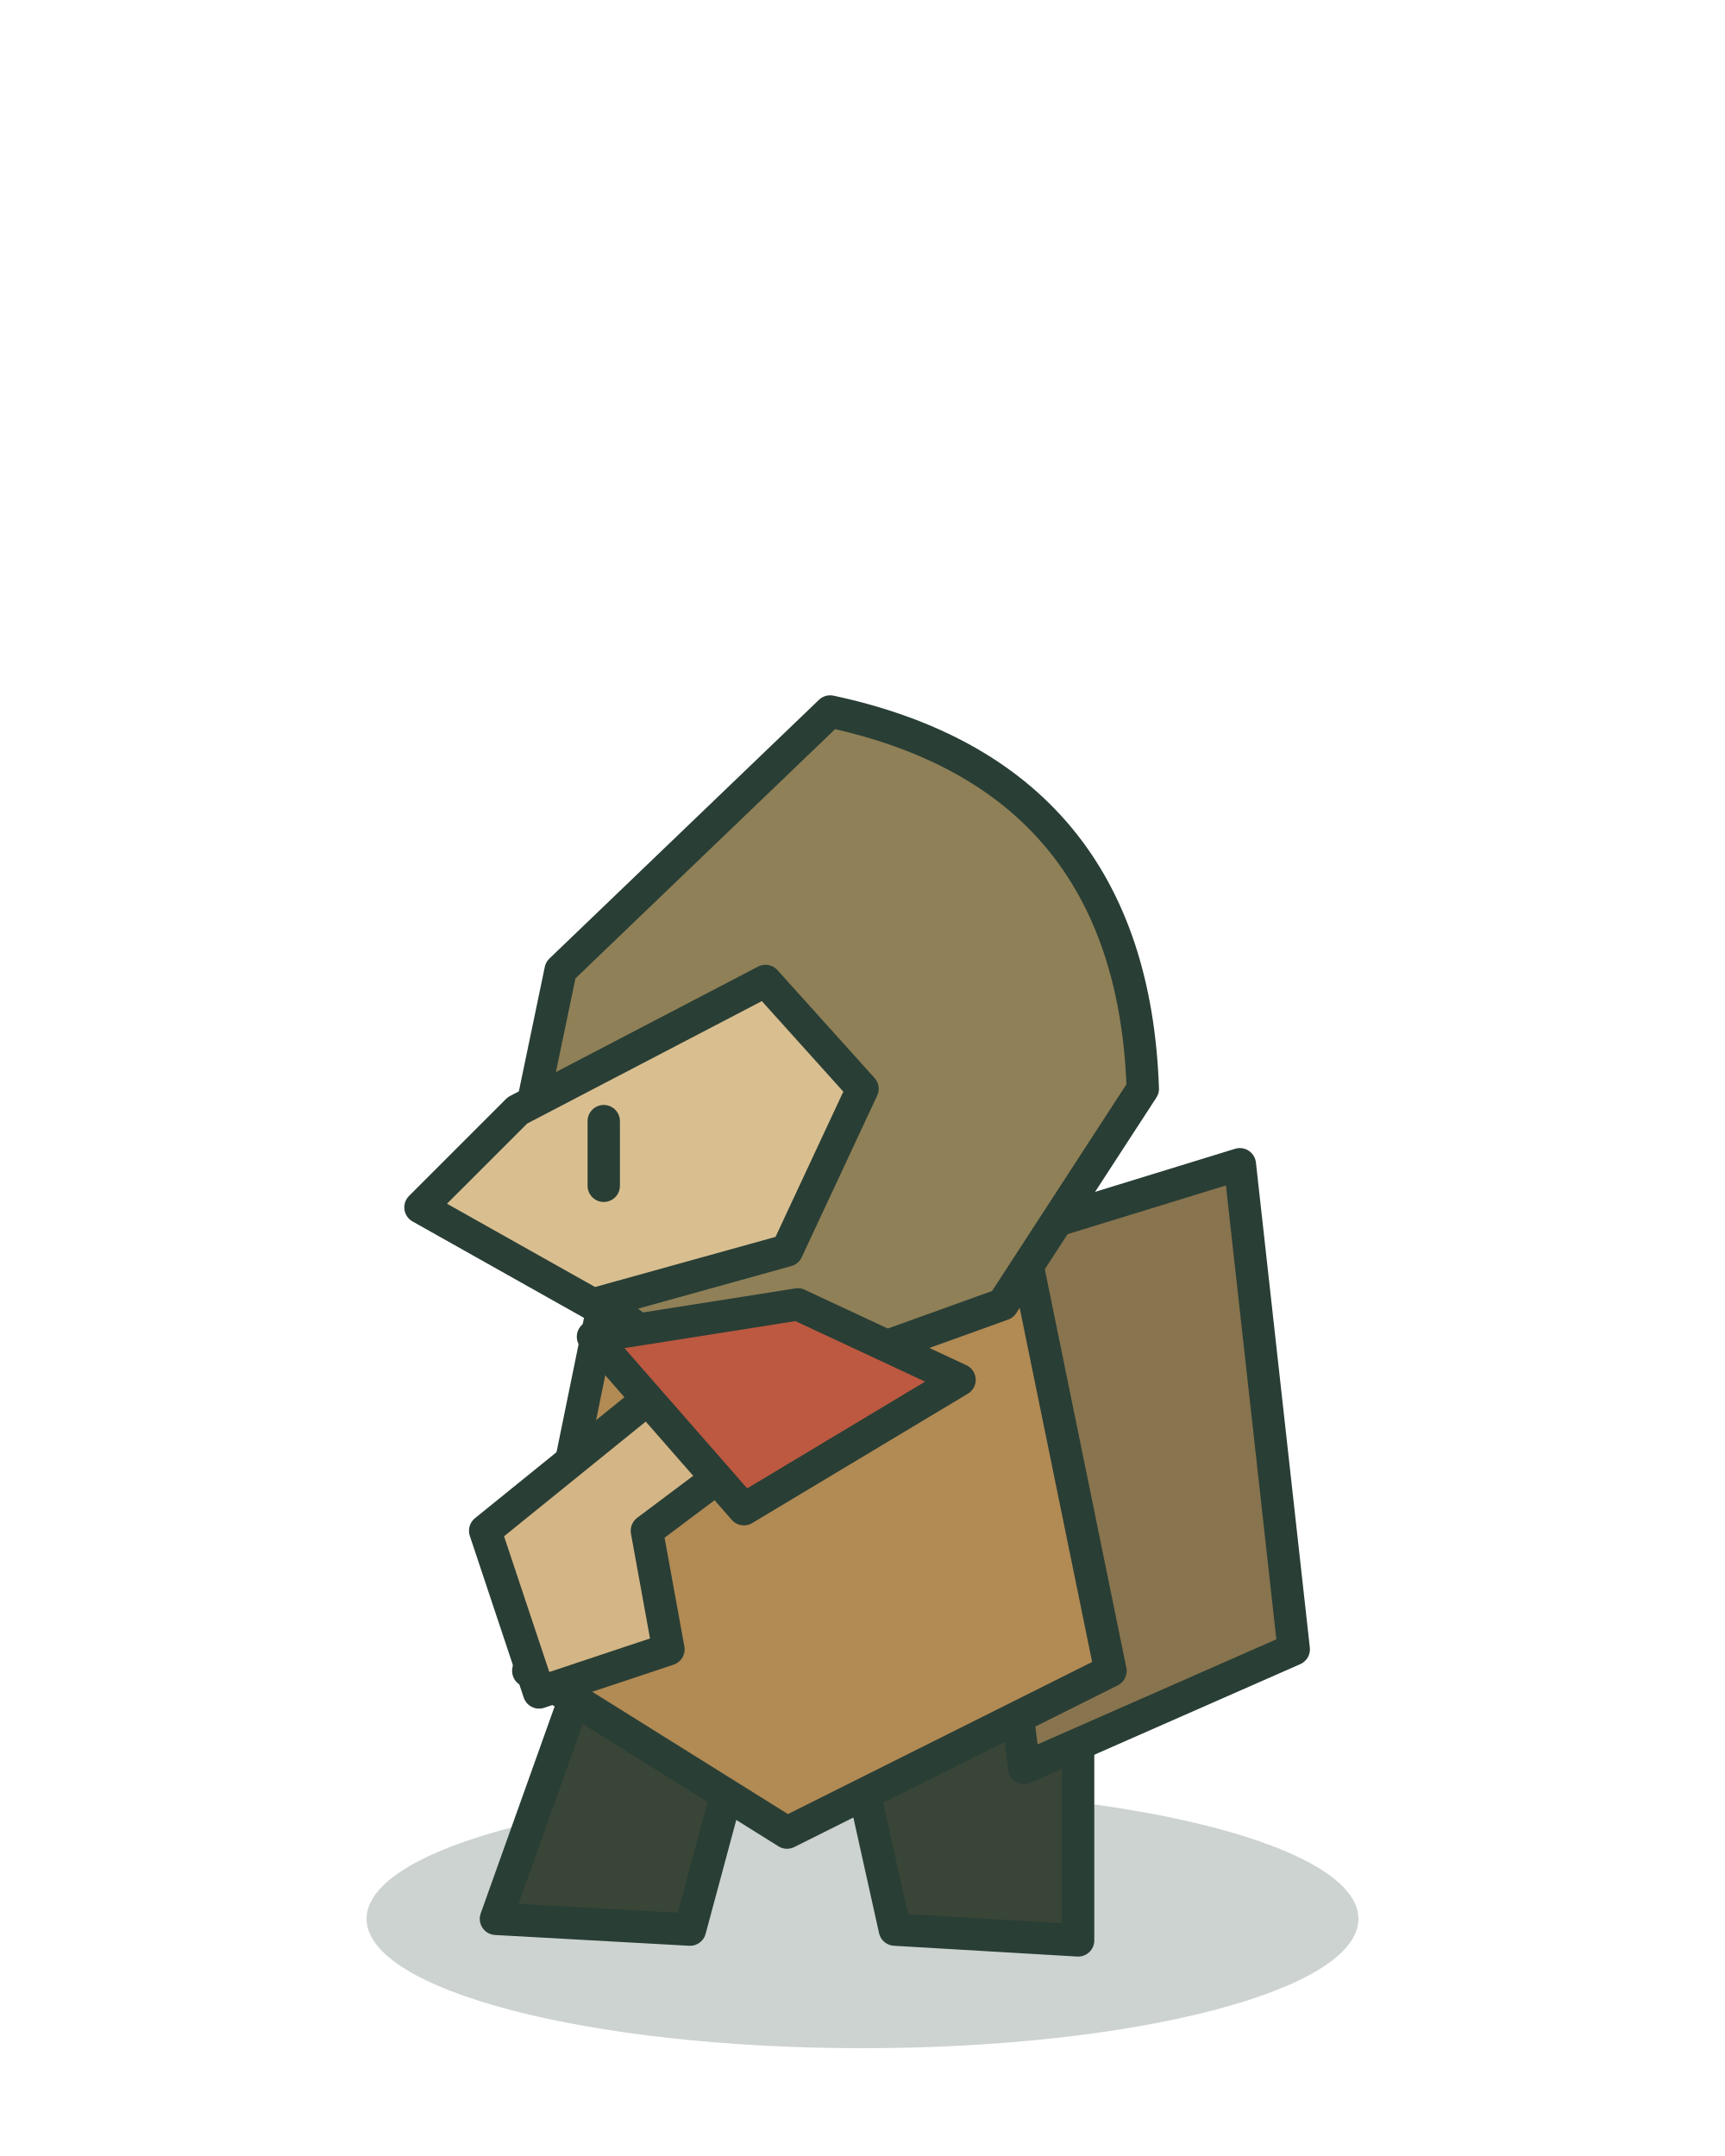
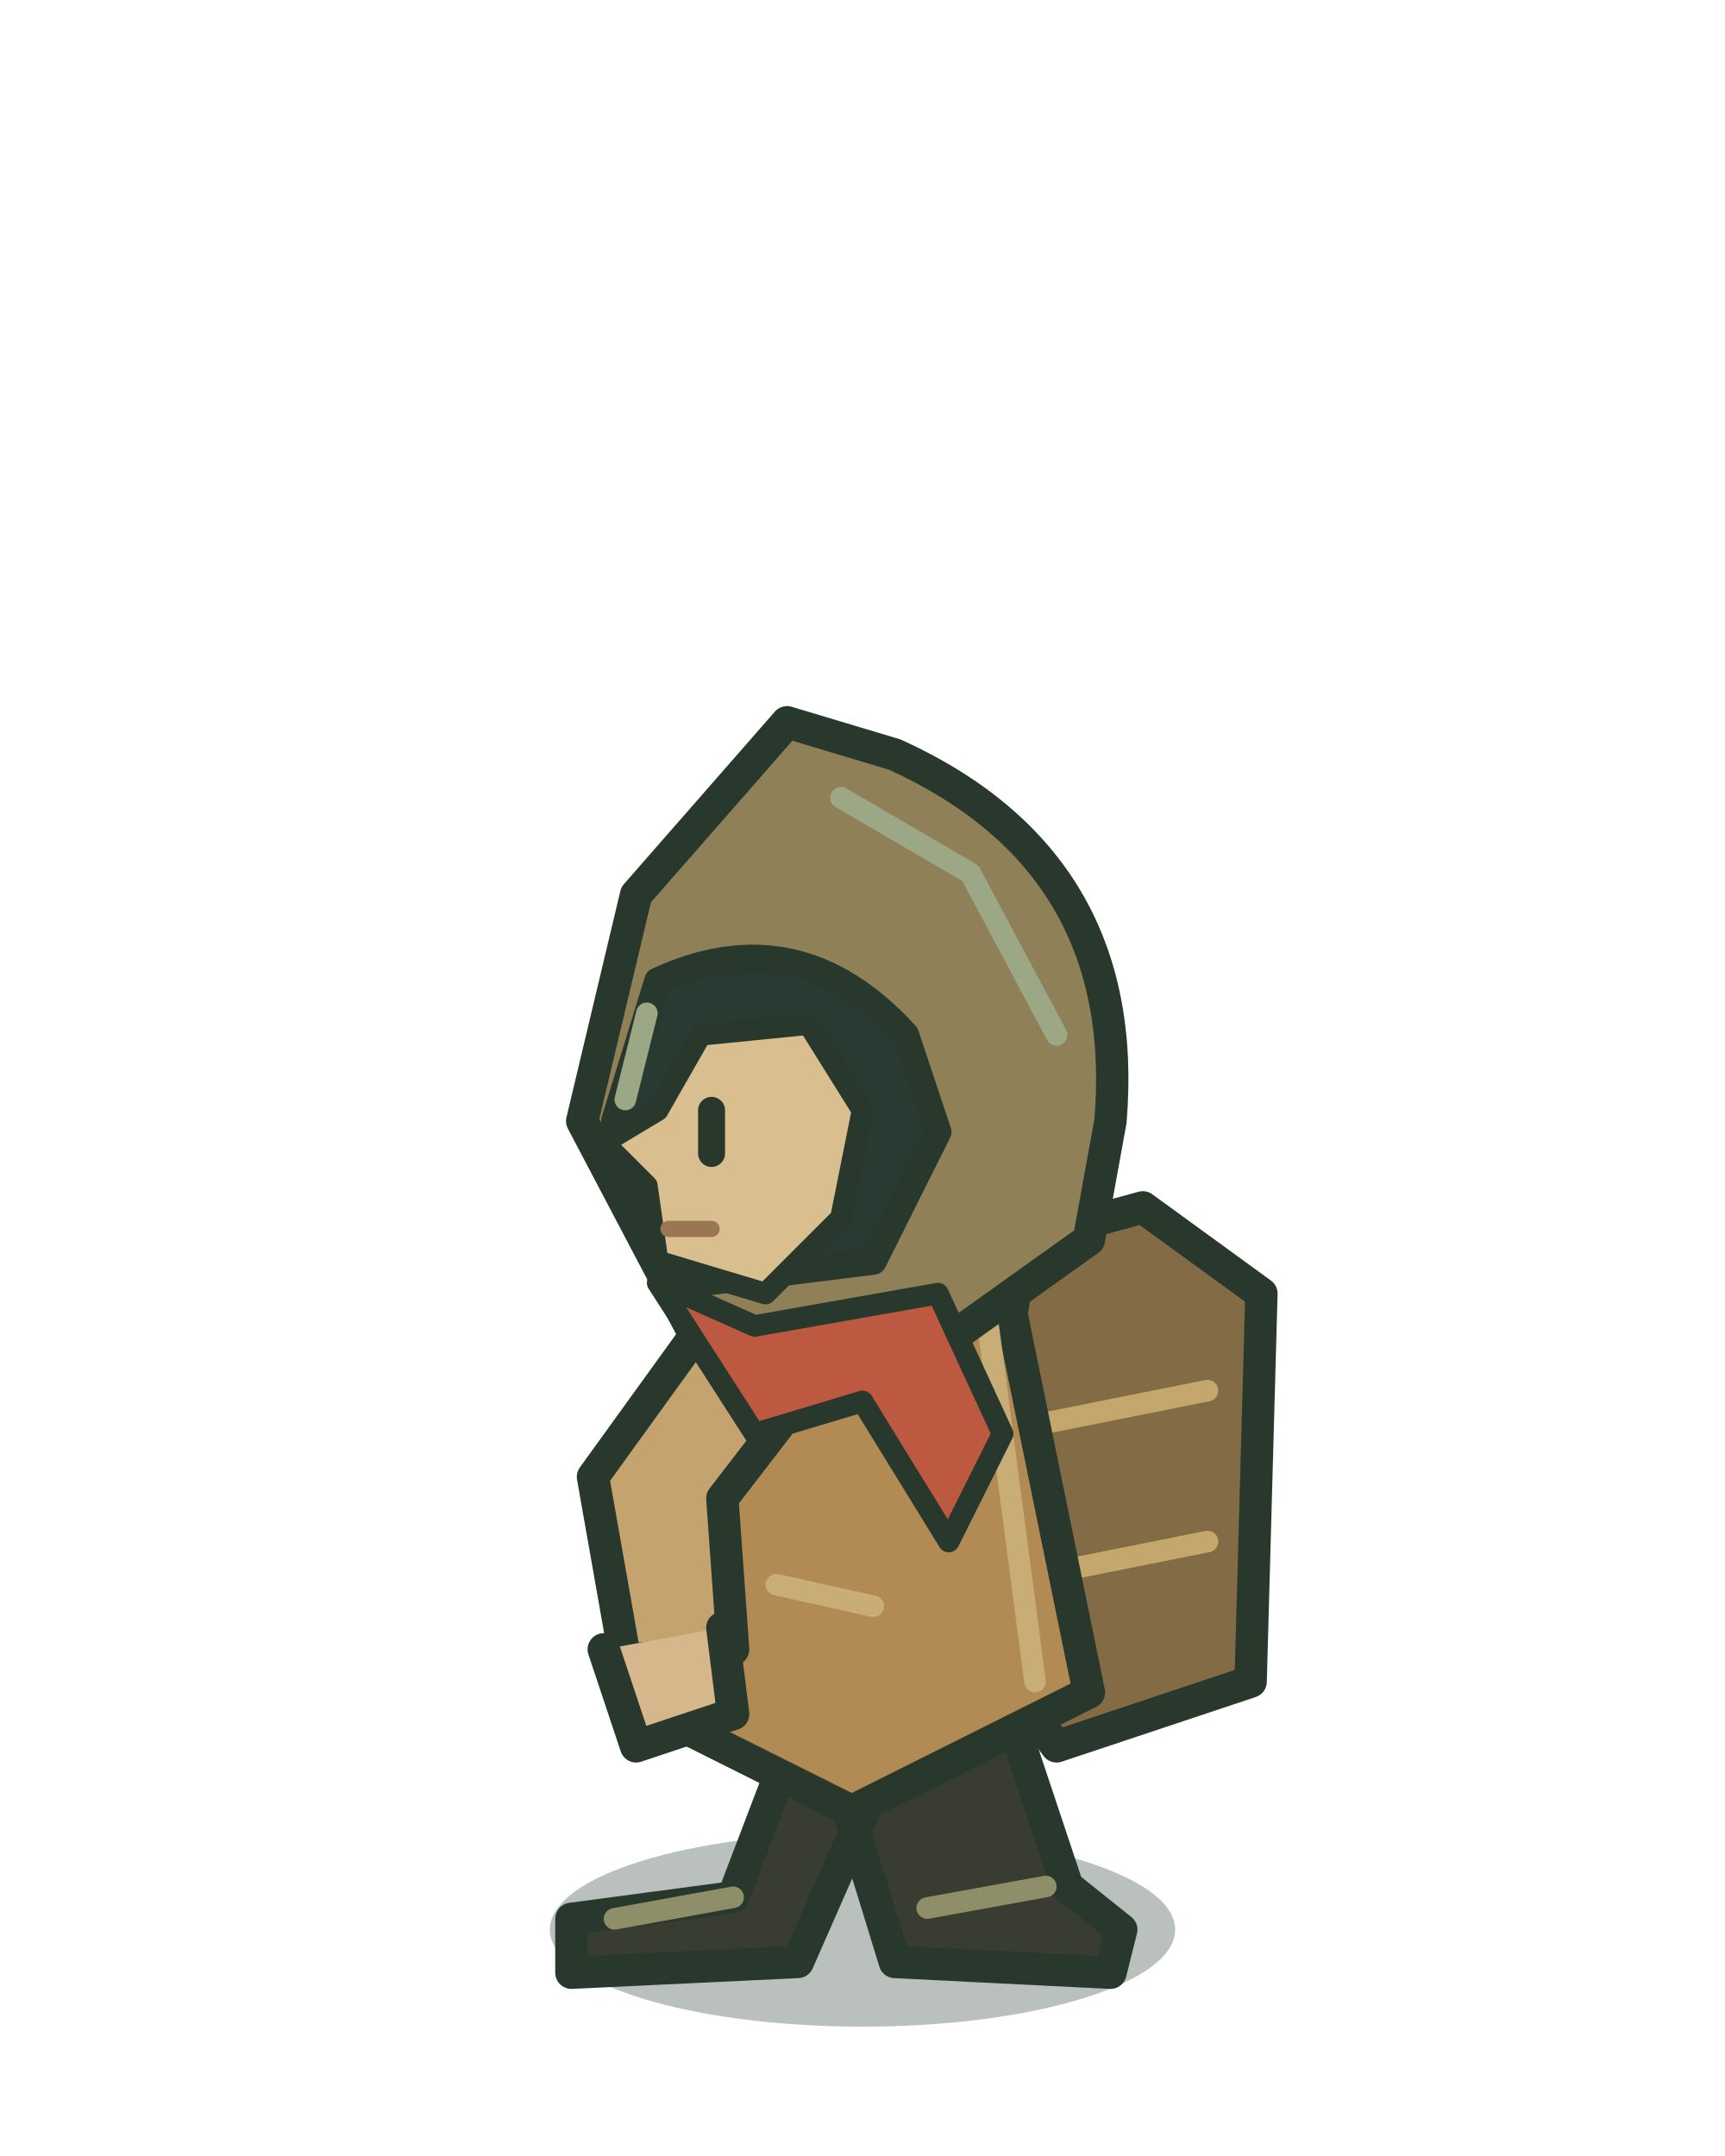
- <svg xmlns="http://www.w3.org/2000/svg" viewBox="0 0 160 200">
-   <g stroke="#293e35" stroke-width="3" stroke-linejoin="round" stroke-linecap="round">
-     <ellipse cx="80" cy="178" rx="46" ry="12" fill="#19382b" opacity=".22" stroke="none" />
+ <svg xmlns="http://www.w3.org/2000/svg" viewBox="0 0 160 200" width="160" height="200" role="img" aria-label="兜帽旅人 · 左侧三分之四视角">
+   <g stroke="#29382c" stroke-width="3" stroke-linecap="round" stroke-linejoin="round">
+     <ellipse cx="80" cy="179" rx="29" ry="9" fill="#172b24" opacity=".3" stroke="none" />
    <g transform="translate(160 0) scale(-1 1)">
-       <path d="M60 154 60 180 77 179 83 152M89 153 96 179 114 178 104 150" fill="#394537" />
-       <path d="M45 108 40 153 65 164 71 116Z" fill="#88744e" />
-       <path d="M66 111 57 155 87 170 111 155 102 111Z" fill="#b18a54" />
-       <path d="m94 125 21 17-5 15-12-4 2-11-12-9" fill="#d4b585" />
-       <path d="M54 101Q55 72 83 66L108 90 113 114 92 130 67 121Z" fill="#8f8057" />
-       <path d="m89 91 23 12 9 9-16 9-18-5-7-15Z" fill="#d9bf90" />
-       <path d="m104 104 0 6" stroke-width="3" />
-       <path d="m86 121 19 3-14 16-20-12Z" fill="#bc5940" />
+       <path d="m68 154-7 21-5 4 1 4 20-1 8-26m-1-1 8 21 15 2 0 5-21-1-11-25" fill="#393c31" />
+       <path d="m63 175 11 2m18-1 11 2" fill="none" stroke="#8e8f69" stroke-width="2" />
+       <path d="m54 112-11 8 1 36 18 6 9-12-6-35Z" fill="#836b46" />
+       <path d="m48 129 15 3m-15 11 15 3" fill="none" stroke="#c3a76d" stroke-width="2" />
+       <path d="m68 113-9 44 22 11 20-10-7-44Z" fill="#b18a54" />
+       <path d="m69 118-5 38m15-7 9-2" fill="none" stroke="#c9ad77" stroke-width="2" />
+       <path d="m92 119 13 18-3 17-10-1 1-14-10-13Z" fill="#c5a36e" />
+       <path d="m93 151-1 8 9 3 3-9" fill="#d5b78b" />
+       <path d="M57 104q-2-24 20-34l10-3 14 16 5 21-10 19-23 2-14-10Z" fill="#8f8057" />
+       <path d="M76 96q10-11 23-5l4 13-8 15-16-2-6-12Z" fill="#273b32" stroke-width="2.5" />
+       <path d="m85 95 10 1 4 7 5 3-4 4-1 7-10 3-7-7-2-10Z" fill="#d9bf90" stroke-width="2" />
+       <path d="m94 103 0 4" stroke-width="2.5" />
+       <path d="m94 114 4 0" stroke="#9b7652" stroke-width="1.5" />
+       <path d="m62 96 8-15 12-7m18 20 2 8" fill="none" stroke="#9ca785" stroke-width="2" />
+       <path d="m73 120 17 3 9-4-9 14-10-3-8 13-5-10Z" fill="#bc5940" stroke-width="2" />
    </g>
  </g>
</svg>
